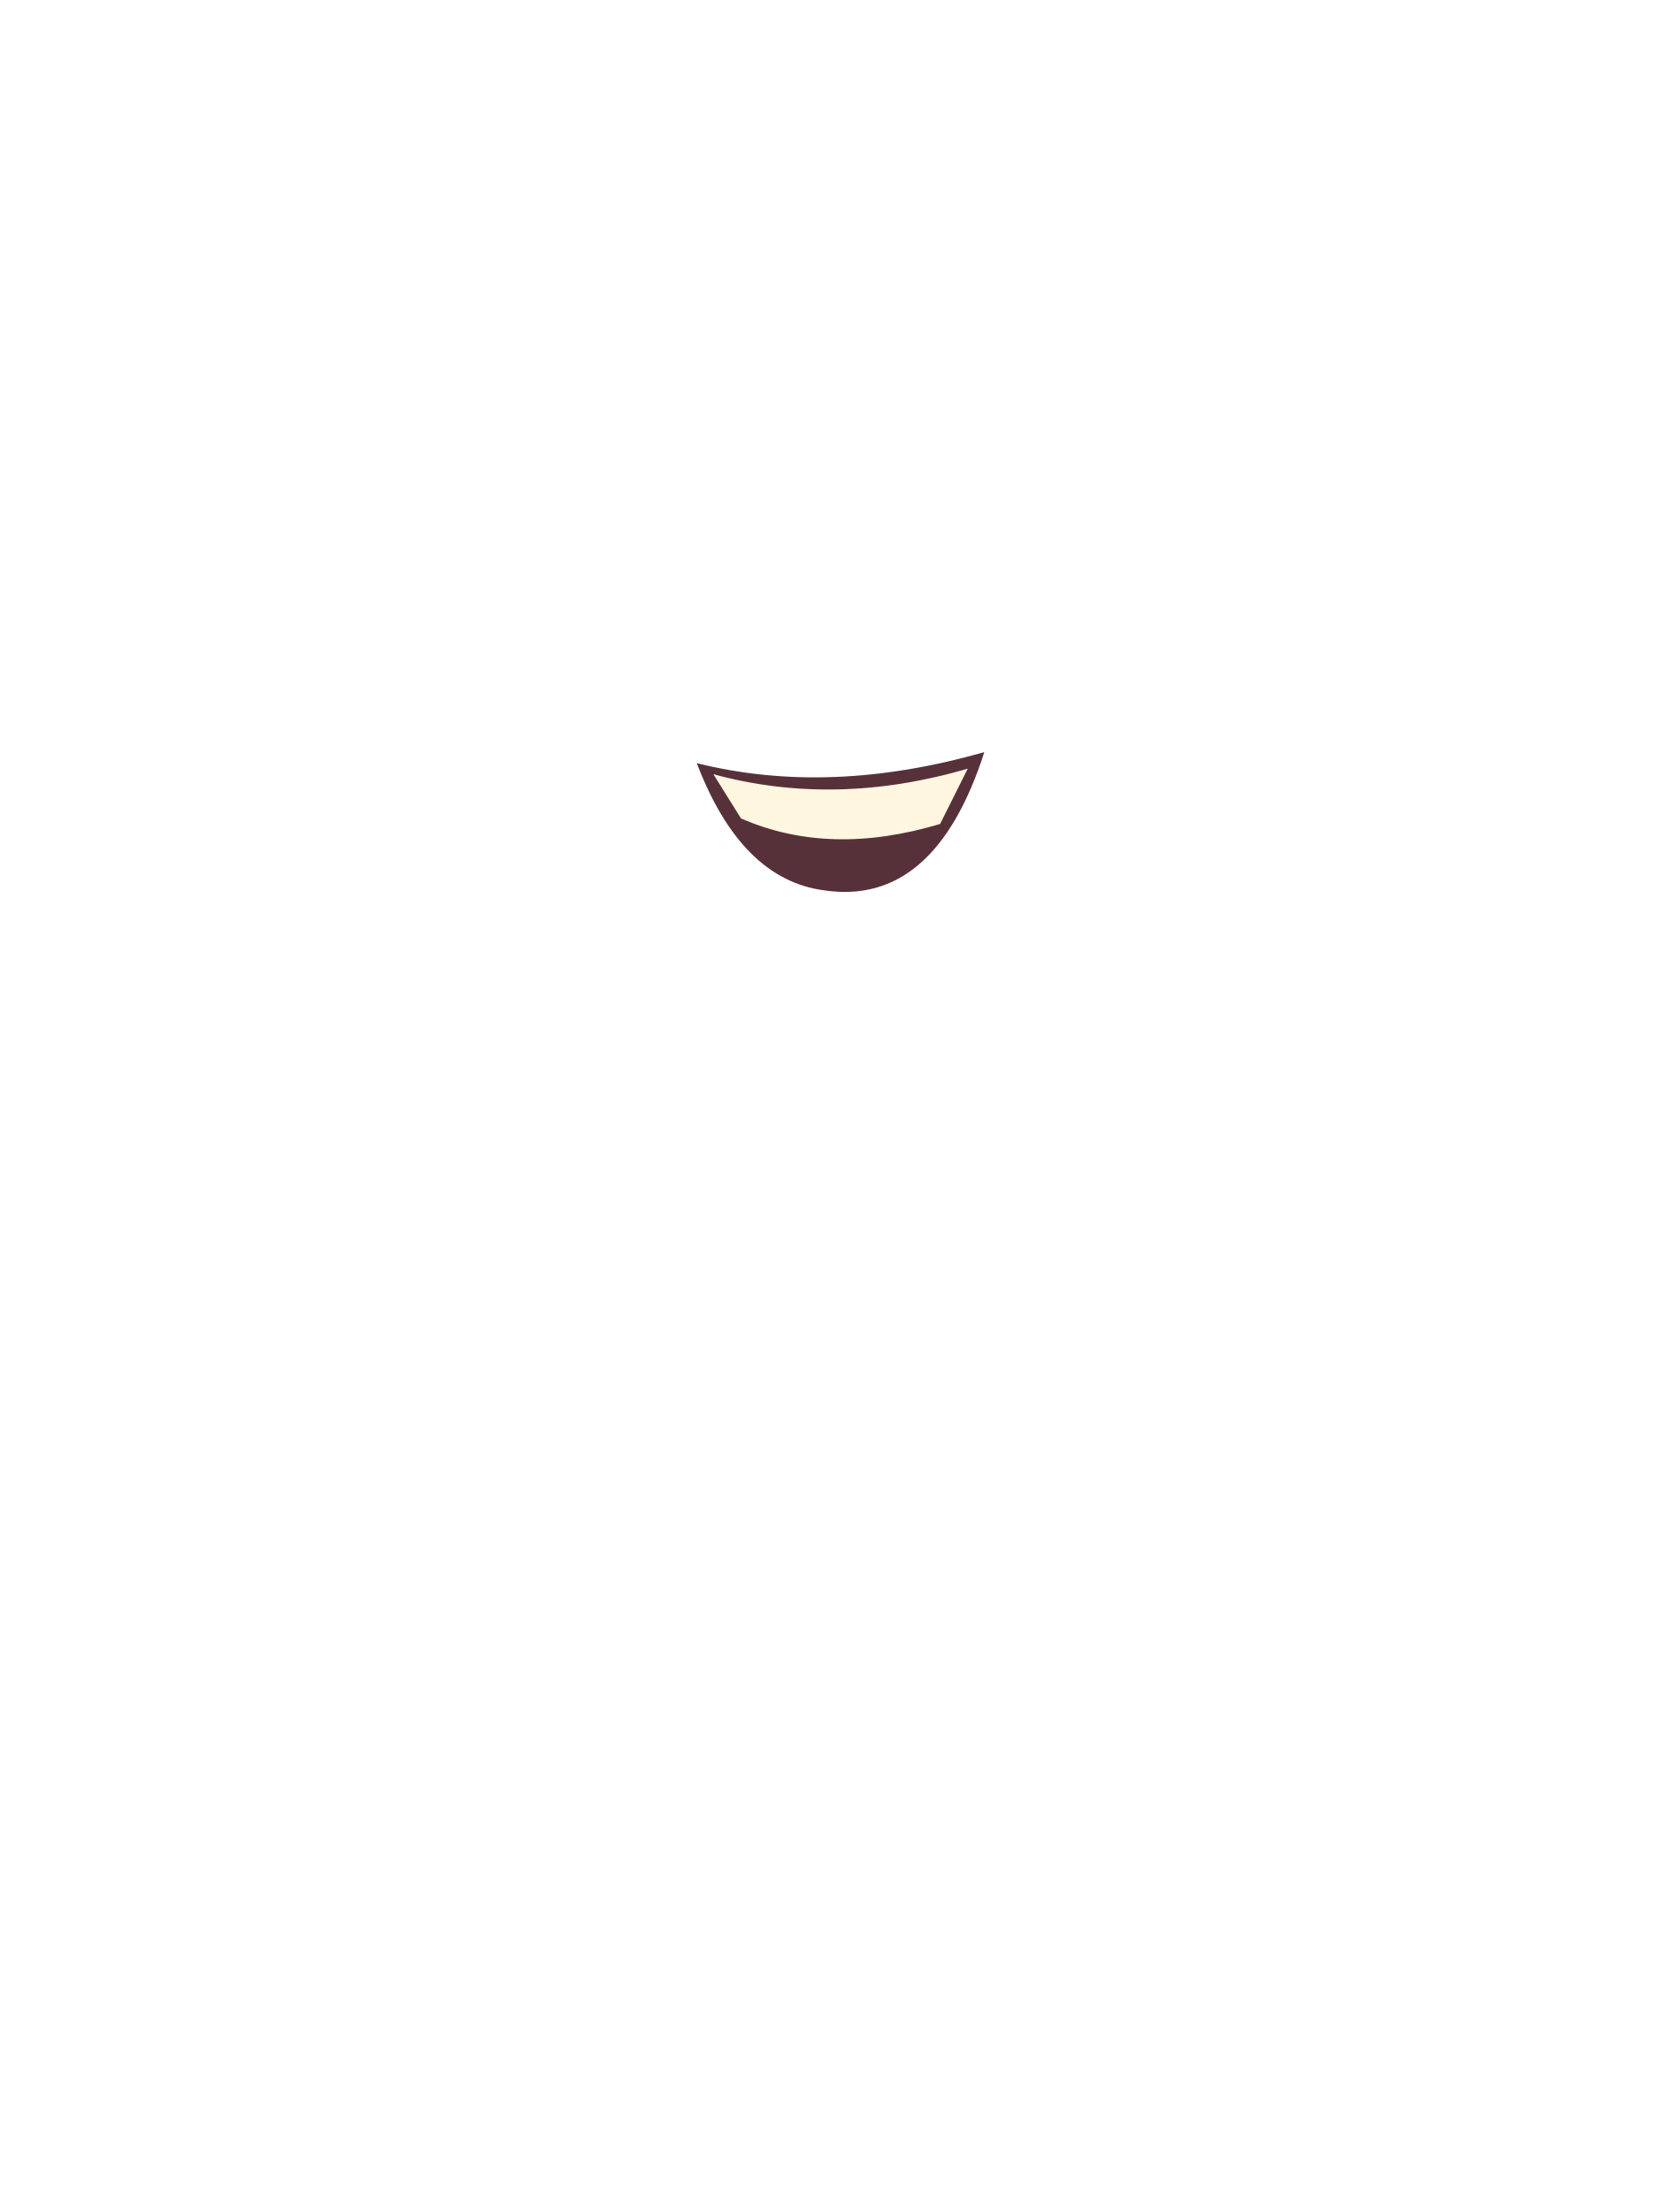
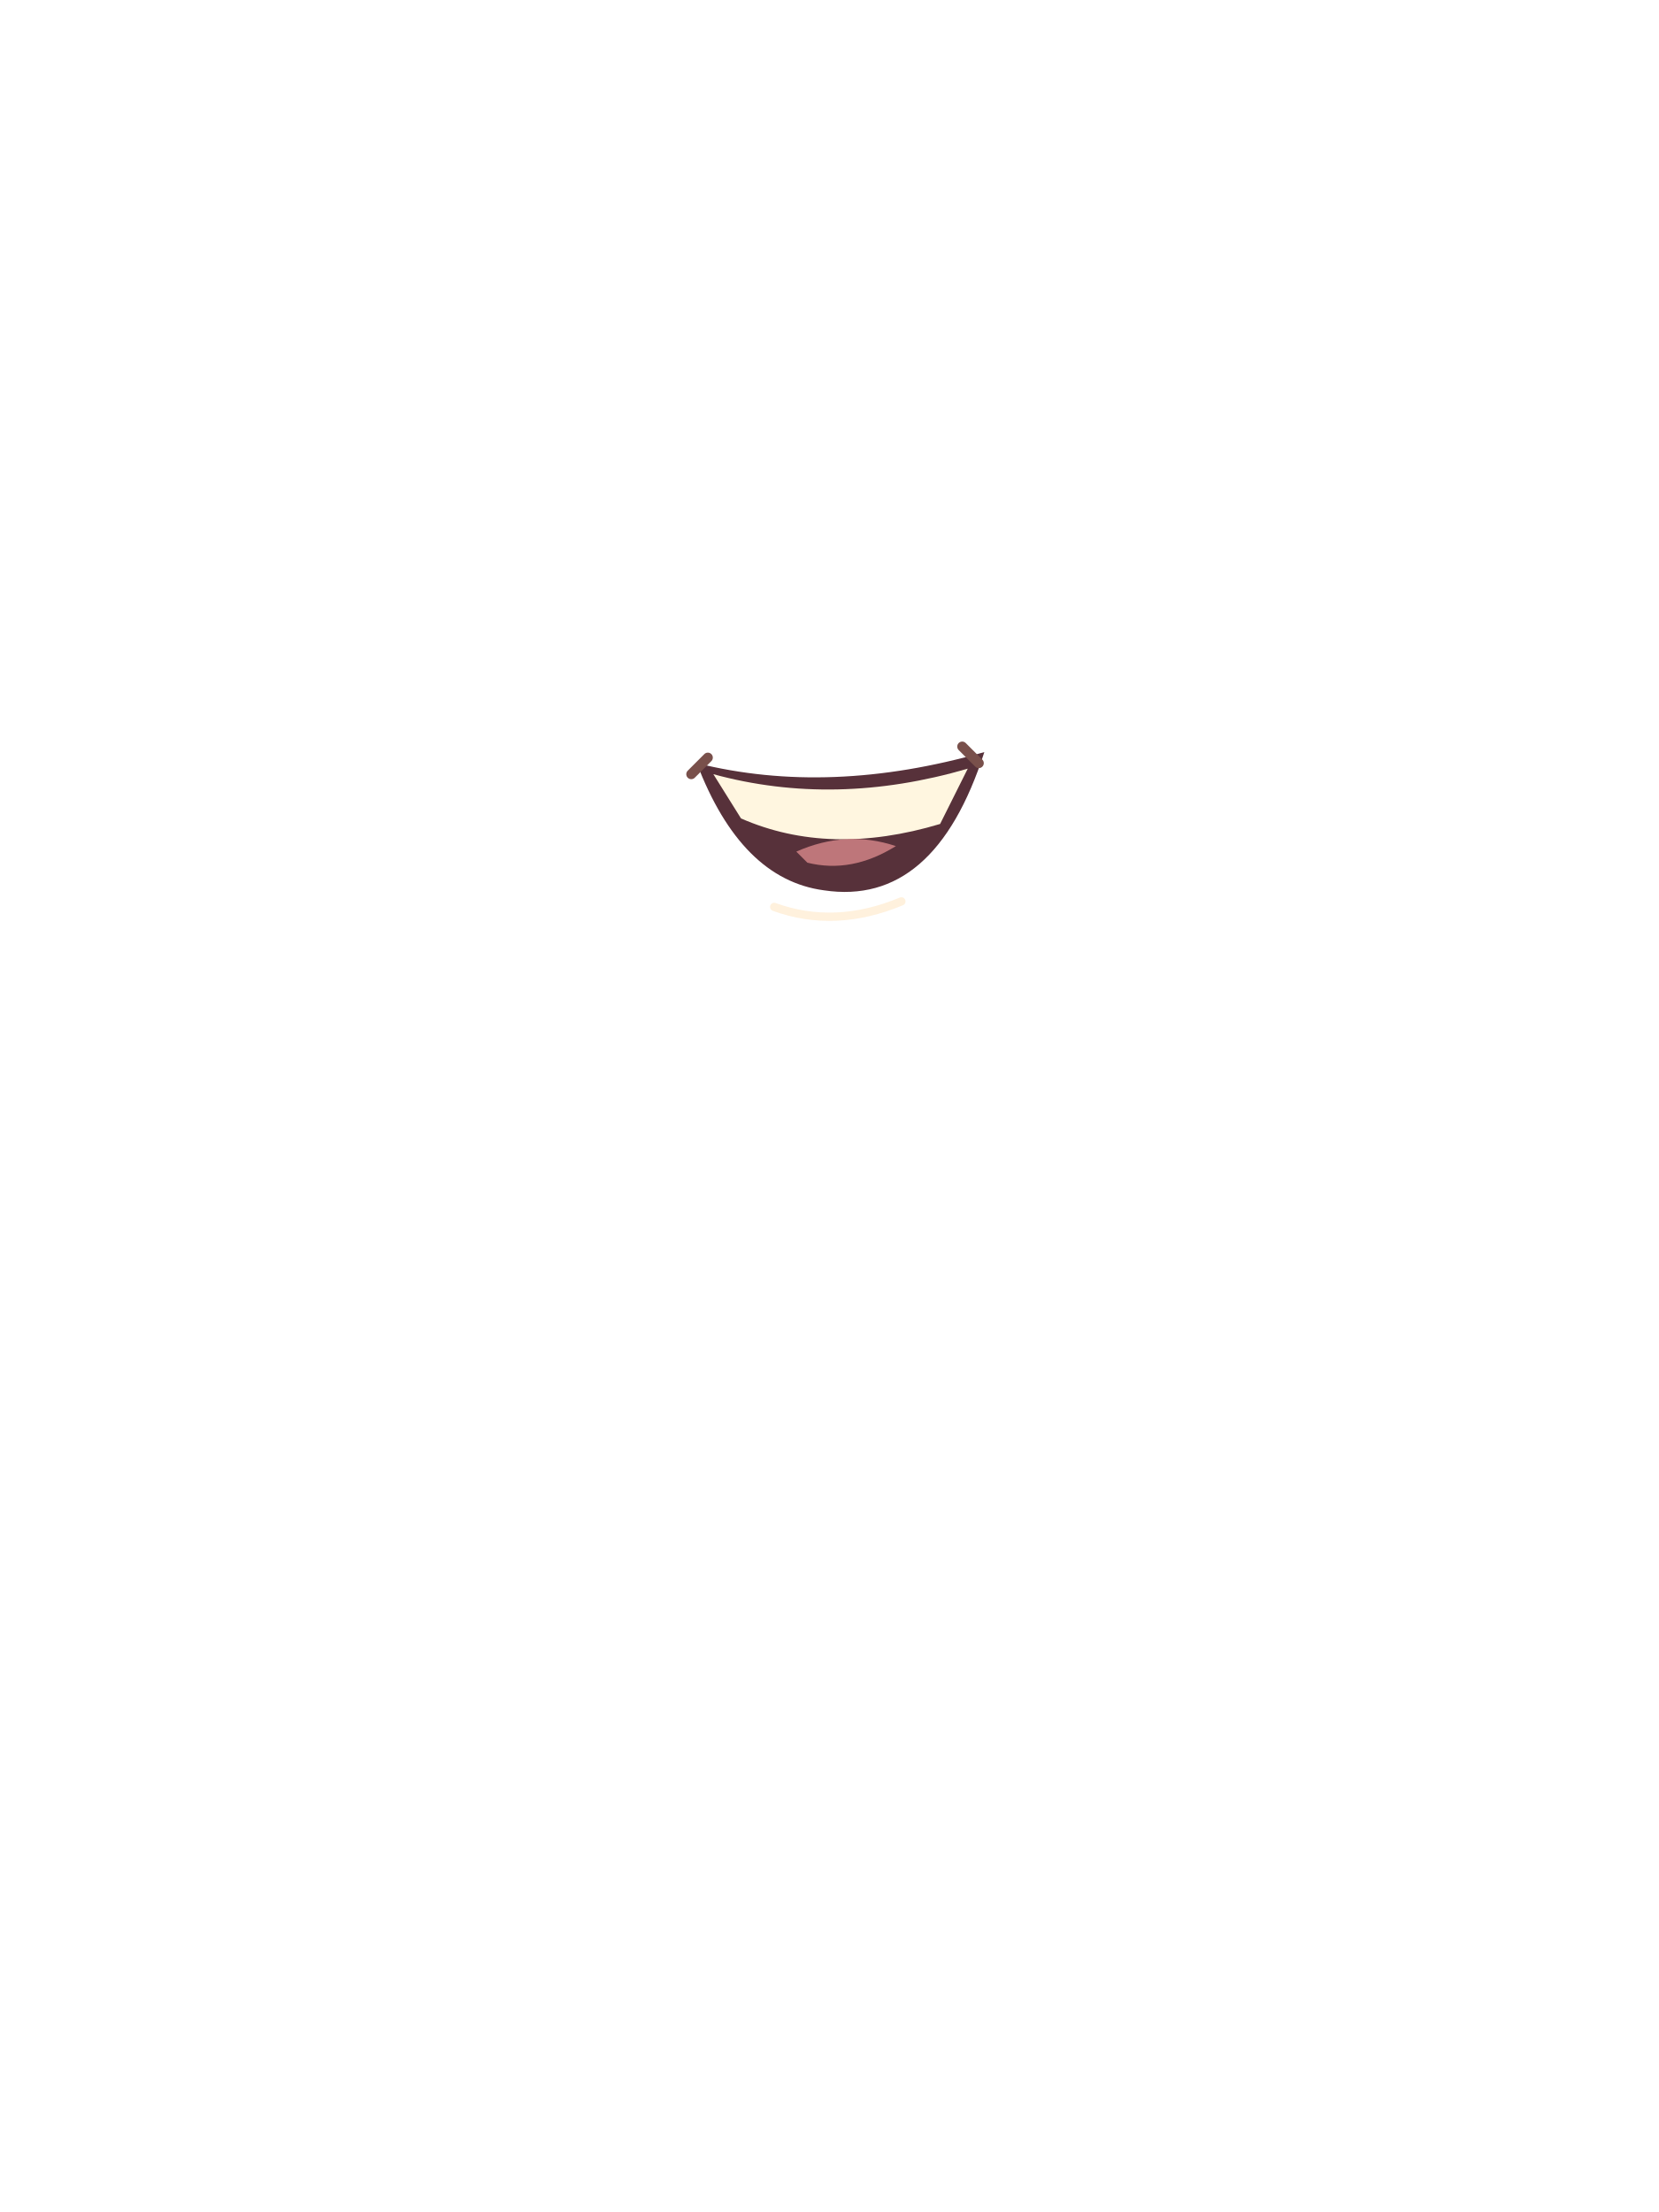
<svg xmlns="http://www.w3.org/2000/svg" viewBox="0 0 300 400">
  <defs>
    <radialGradient id="skin" cx=".32" cy=".2" r=".85">
      <stop stop-color="#eac086" />
      <stop offset=".55" stop-color="#93603e" />
      <stop offset="1" stop-color="#392b37" />
    </radialGradient>
    <linearGradient id="cloth" x2=".8" y2="1">
      <stop stop-color="#3d5b75" />
      <stop offset=".5" stop-color="#253648" />
      <stop offset="1" stop-color="#101b2d" />
    </linearGradient>
    <linearGradient id="metal" x2=".75" y2="1">
      <stop stop-color="#dce6e9" />
      <stop offset=".3" stop-color="#7e98ac" />
      <stop offset=".48" stop-color="#e1e9eb" />
      <stop offset=".55" stop-color="#496477" />
      <stop offset="1" stop-color="#192c40" />
    </linearGradient>
    <linearGradient id="trim" x2="1" y2="1">
      <stop stop-color="#edfcff" />
      <stop offset=".4" stop-color="#58e4f5" />
      <stop offset="1" stop-color="#287c9f" />
    </linearGradient>
    <linearGradient id="leather" x2=".8" y2="1">
      <stop stop-color="#c59269" />
      <stop offset=".5" stop-color="#855339" />
      <stop offset="1" stop-color="#392722" />
    </linearGradient>
    <linearGradient id="hair" x2=".3" y2="1">
      <stop stop-color="#8f5a36" />
      <stop offset=".6" stop-color="#492b25" />
      <stop offset="1" stop-color="#241b22" />
    </linearGradient>
    <radialGradient id="lens" cx=".3" cy=".15">
      <stop stop-color="#84d9ef" />
      <stop offset=".6" stop-color="#153e64" />
      <stop offset="1" stop-color="#09182b" />
    </radialGradient>
  </defs>
  <path d="M126 138Q150 144 178 136Q169 164 149 161Q134 159 126 138Z" fill="#57313a" />
  <path d="M129 140Q151 146 175 139L170 149Q150 155 134 148Z" fill="#fff6e0" />
+   <g data-face-finish="1">
+     <path d="M144 154Q153 150 162 153Q154 158 146 156Z" fill="#d88789" opacity=".8" />
+     <path d="M128 137l-3 3m49-5 3 3" stroke="#79504b" stroke-width="1.8" stroke-linecap="round" />
+     <path d="M140 164Q151 168 163 163" fill="none" stroke="#ffe3bb" stroke-width="1.5" opacity=".5" stroke-linecap="round" />
+   </g>
</svg>
